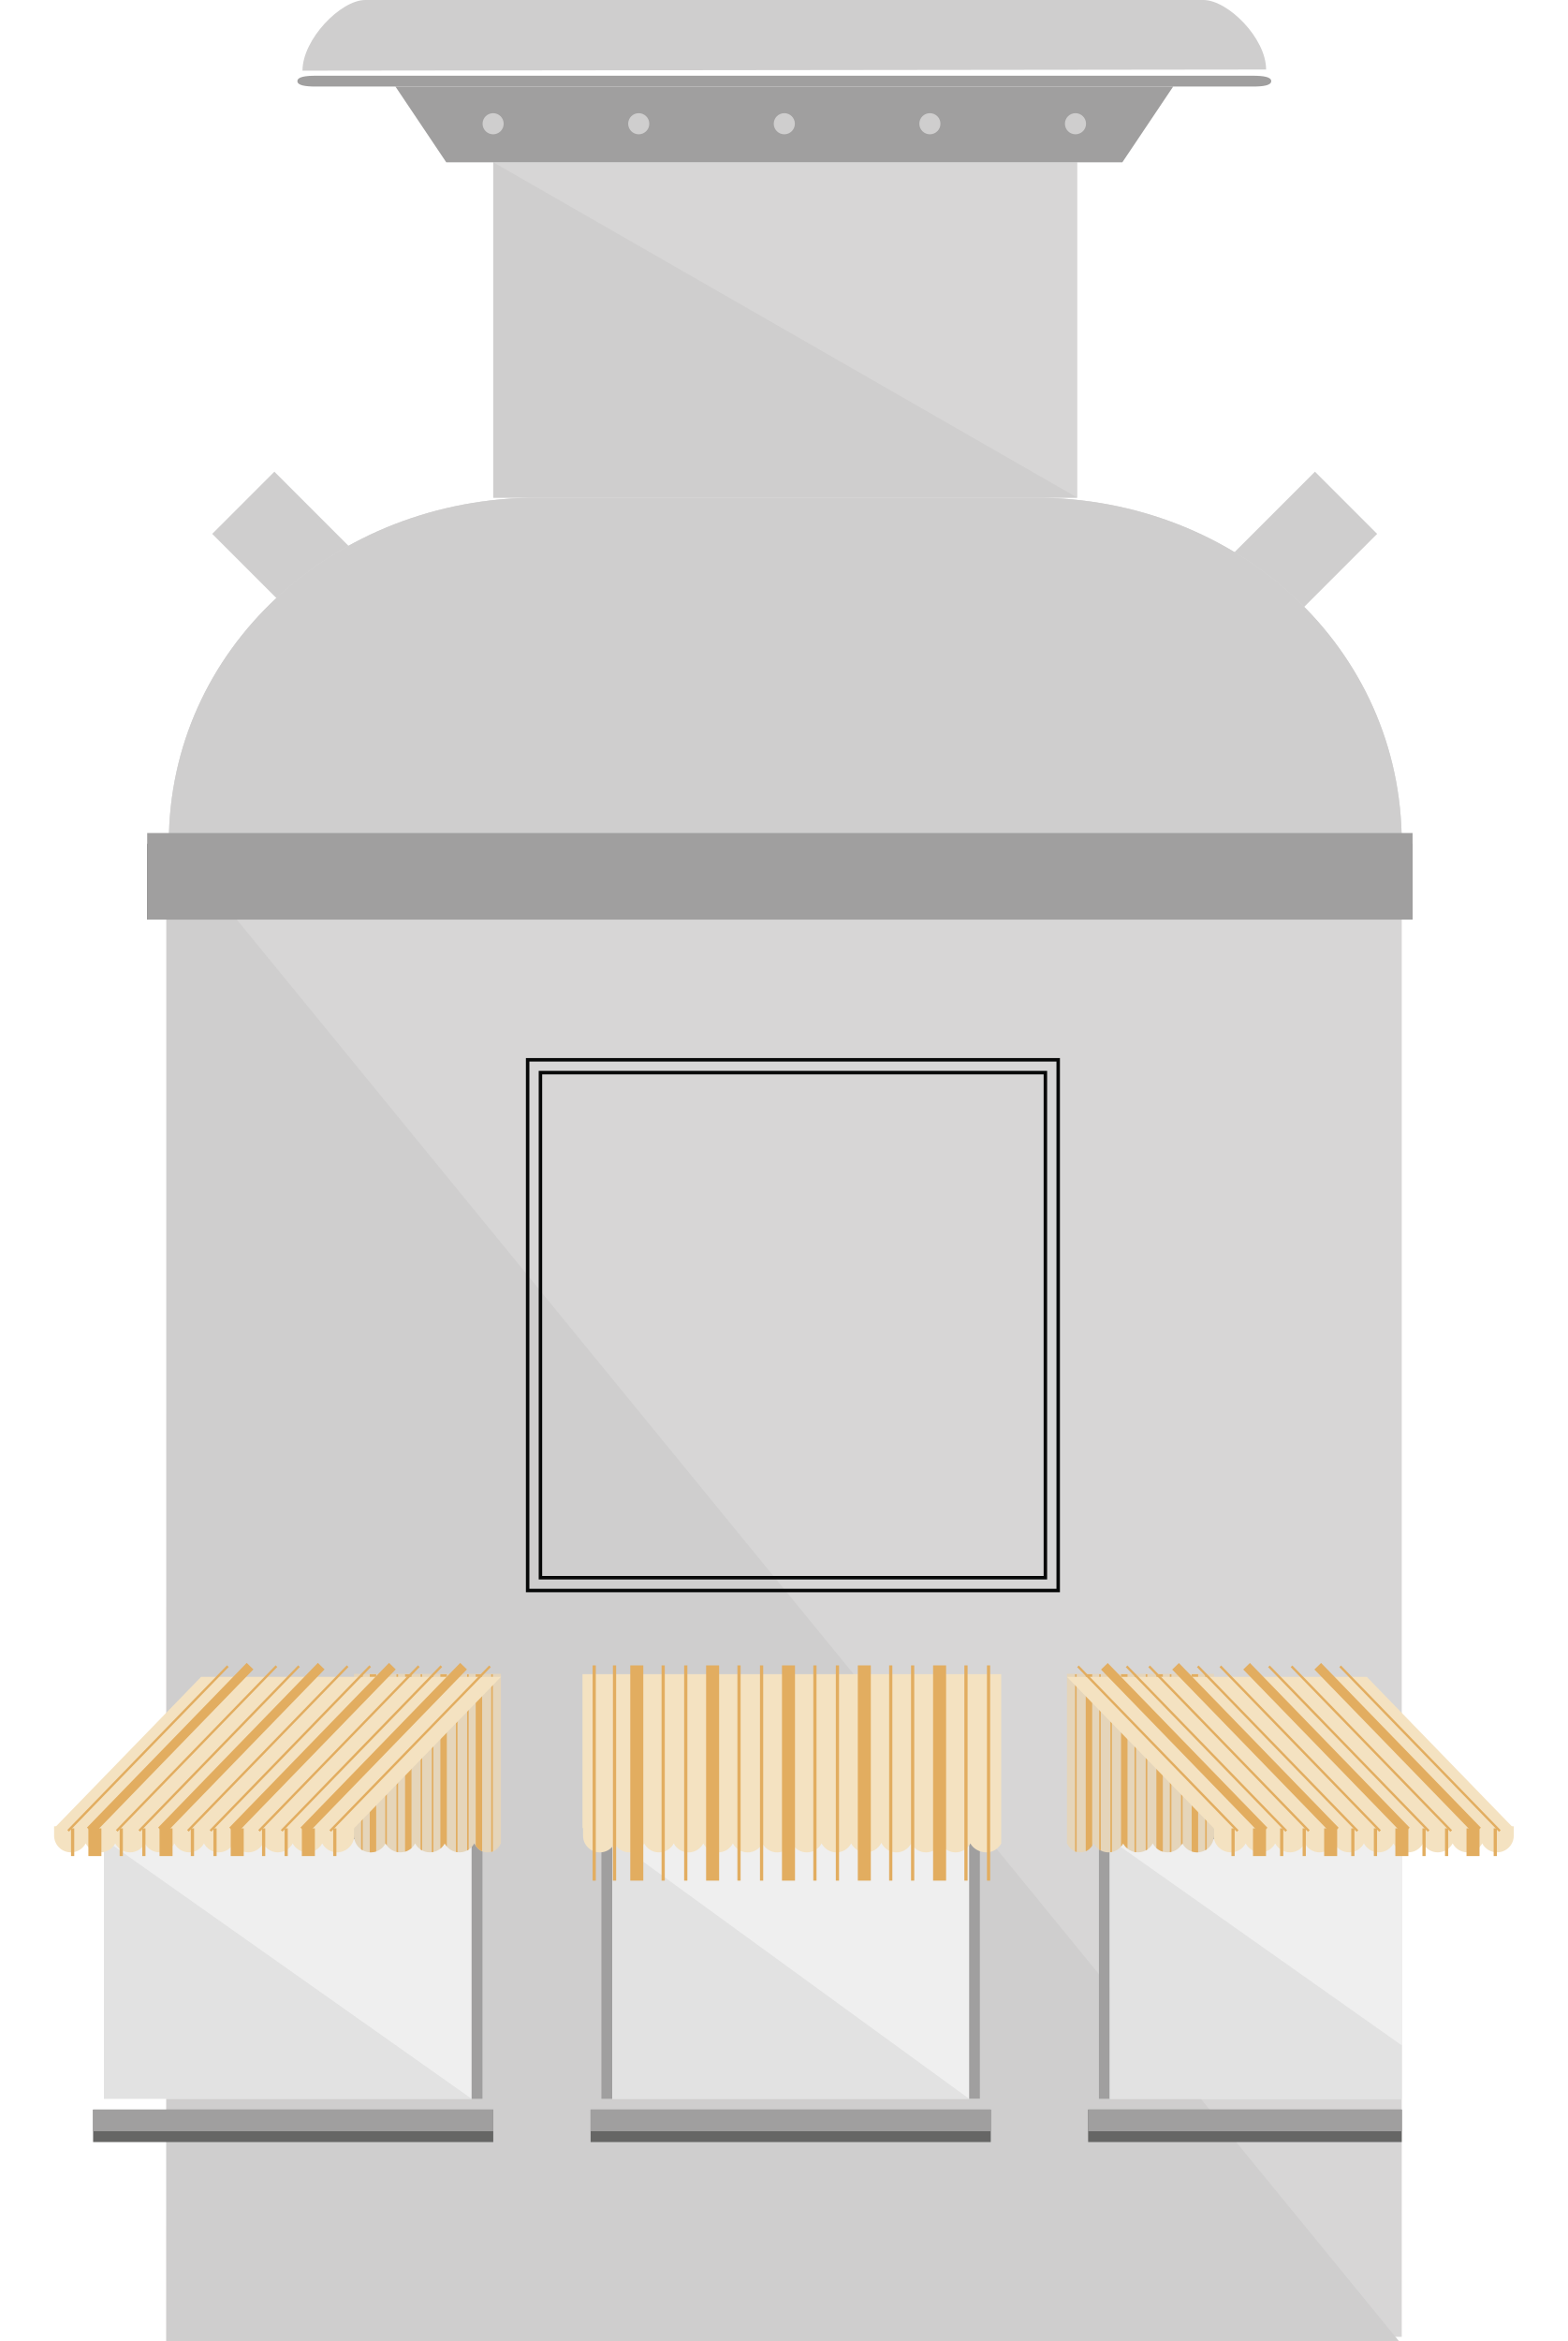
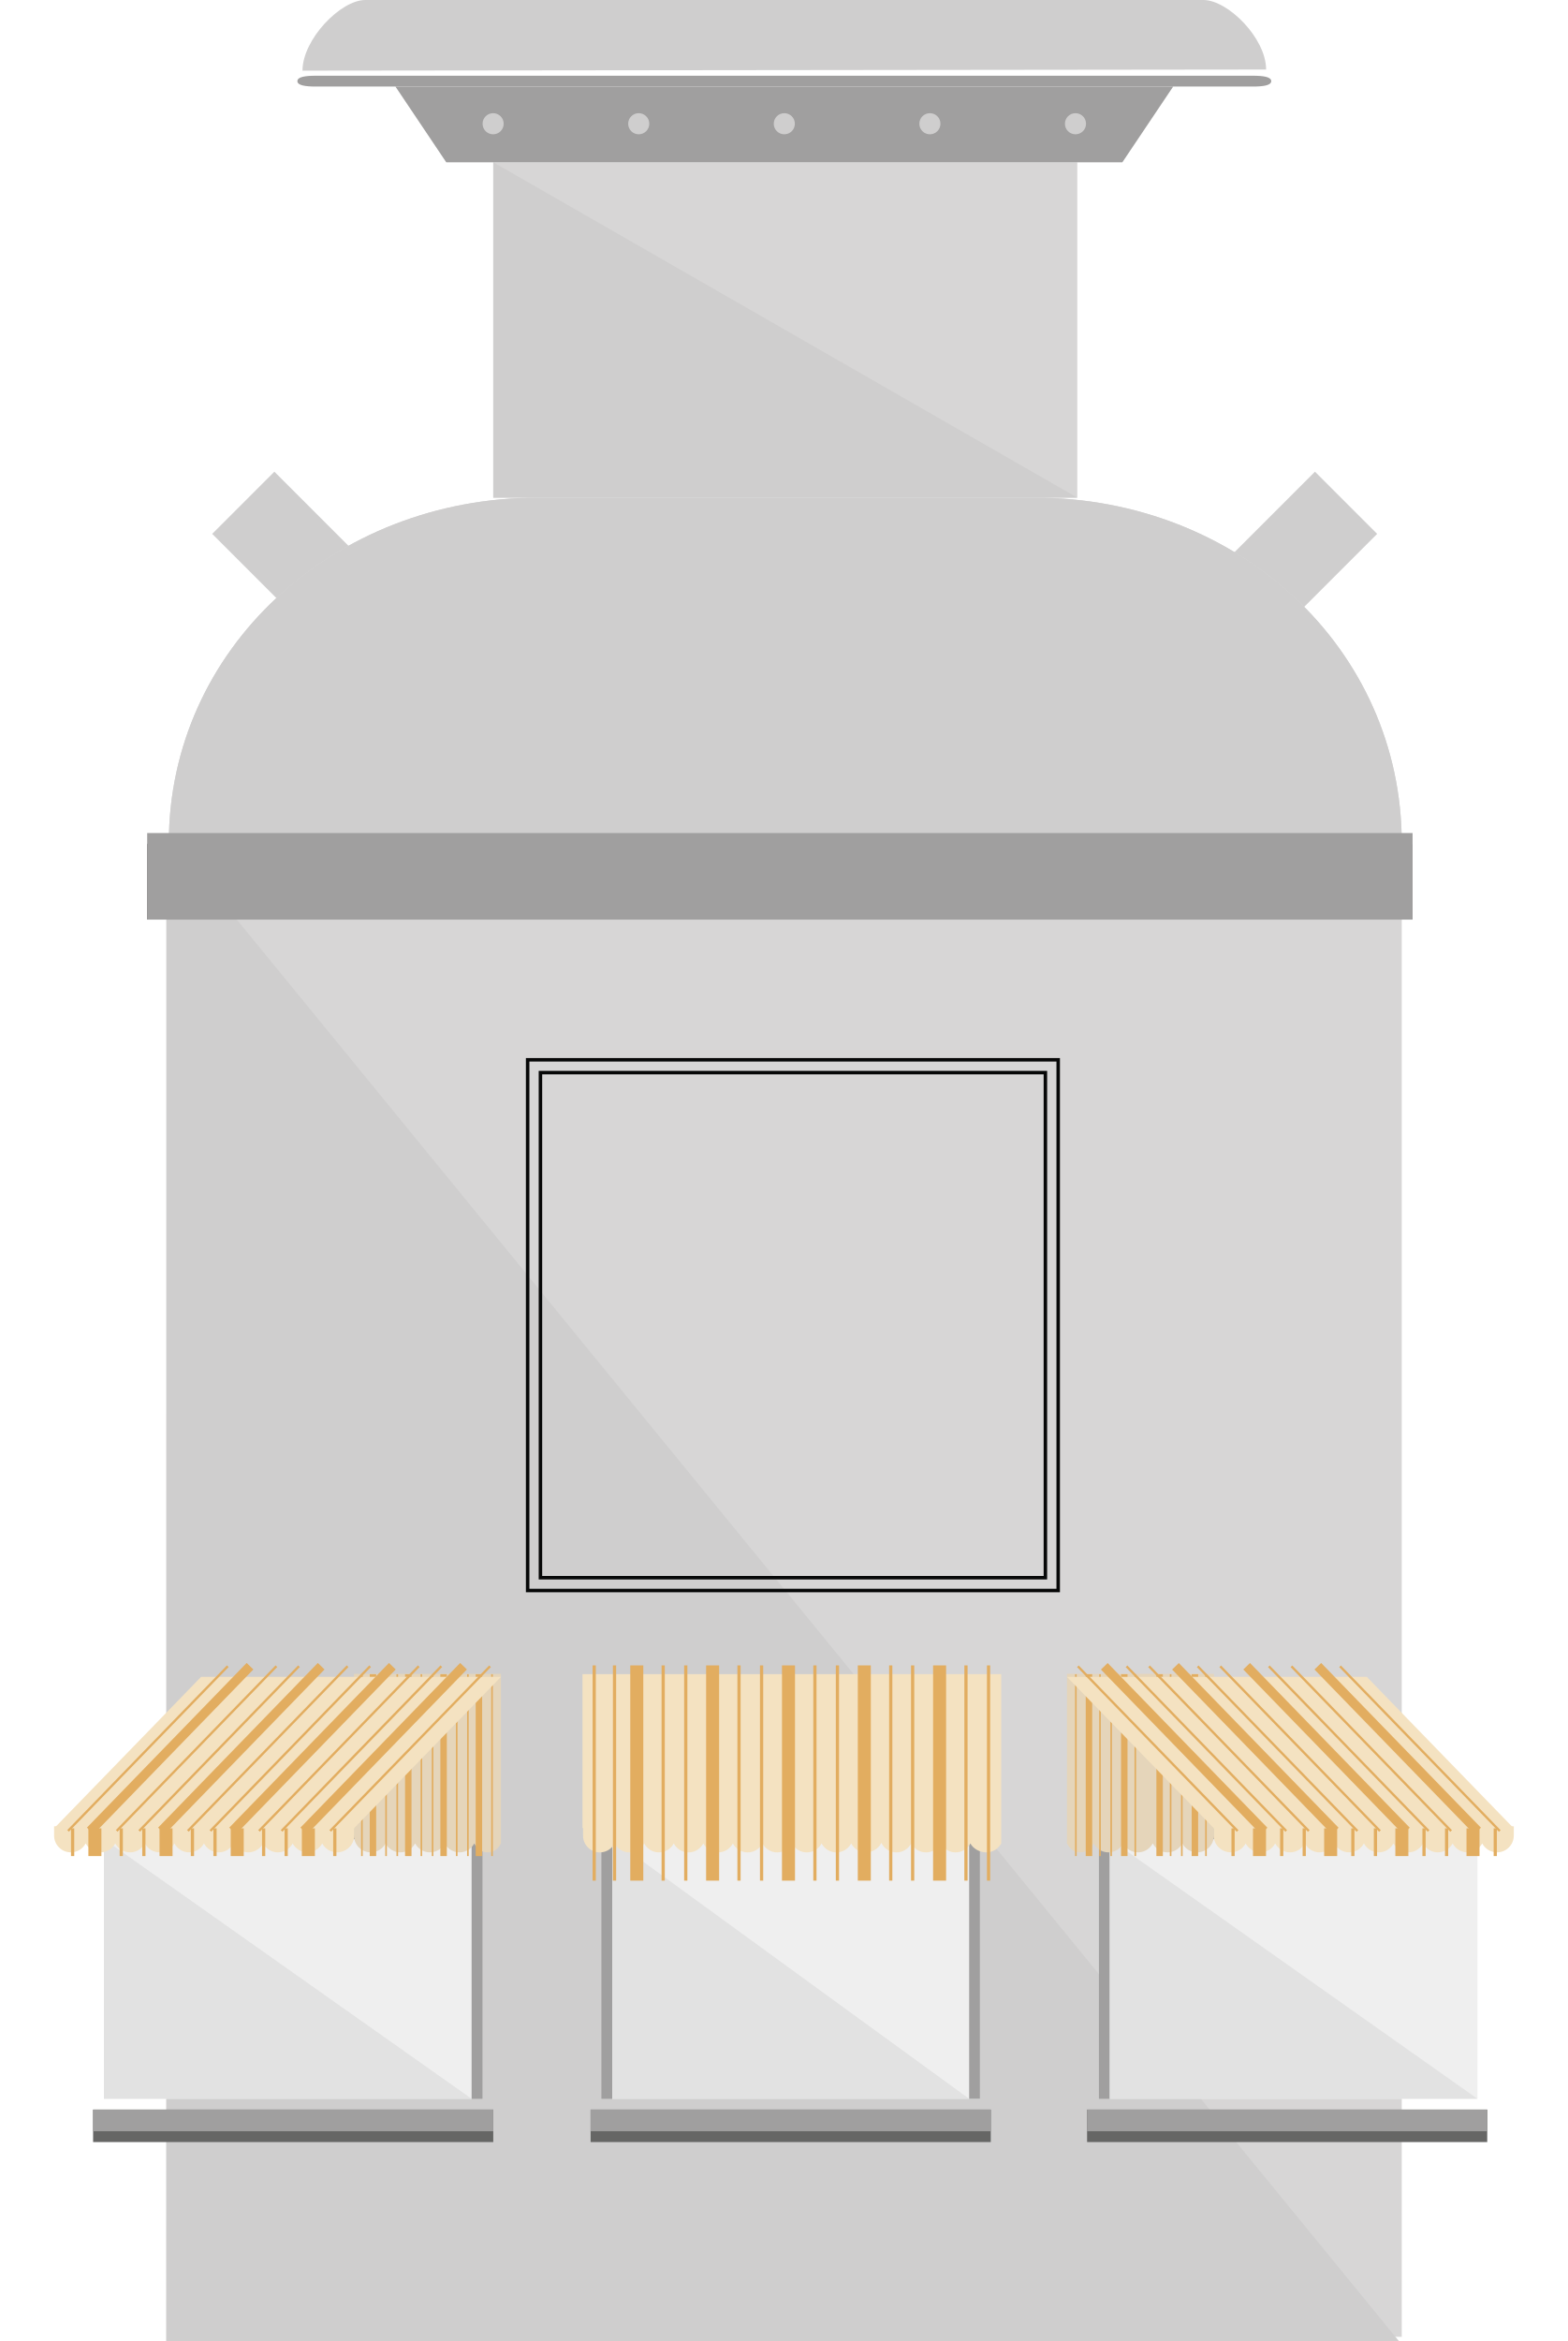
- <svg xmlns="http://www.w3.org/2000/svg" xmlns:xlink="http://www.w3.org/1999/xlink" version="1.1" id="Layer_1" x="0px" y="0px" width="144.97px" height="216.389px" viewBox="0 0 144.97 216.389" enable-background="new 0 0 144.97 216.389" xml:space="preserve">
-   <rect x="114.198" y="43.908" transform="matrix(0.7071 0.7071 -0.7071 0.7071 71.8827 -68.1979)" fill="#CFCECE" width="8.131" height="17.526" />
-   <rect x="24.627" y="43.908" transform="matrix(0.7071 -0.7071 0.7071 0.7071 -28.8403 35.7155)" fill="#CFCECE" width="8.131" height="17.527" />
+ <svg xmlns="http://www.w3.org/2000/svg" version="1.1" id="Layer_1" x="0px" y="0px" width="144.97px" height="216.389px" viewBox="0 0 144.97 216.389" enable-background="new 0 0 144.97 216.389" xml:space="preserve">
+   <rect x="114.198" y="43.907" transform="matrix(-0.7071 -0.7071 0.7071 -0.7071 164.6446 173.5378)" fill="#CFCECE" width="8.131" height="17.526" />
+   <rect x="24.627" y="43.908" transform="matrix(-0.7071 0.7071 -0.7071 -0.7071 86.2247 69.6267)" fill="#CFCECE" width="8.131" height="17.527" />
  <rect x="45.609" y="15" fill="#D7D6D6" width="54" height="31" />
  <polyline fill="#CFCECE" points="99.609,46 45.609,46 45.609,15 " />
  <path fill="#D7D6D6" d="M129.609,216V77.93c0-17.962-15.099-31.93-33.957-31.93H49.747C30.89,46,15.609,59.968,15.609,77.93V216  H129.609z" />
  <path fill="#CFCECE" d="M129.609,78v-0.07c0-17.962-15.099-31.93-33.957-31.93H49.747C30.89,46,15.609,59.968,15.609,77.93V78  H129.609z" />
  <polygon fill="#A09F9F" points="103.777,15 41.26,15 36.562,8 108.475,8 " />
  <path fill="#A09F9F" d="M117.541,7.5c0,0.399-0.757,0.5-1.691,0.5H29.188c-0.934,0-1.691-0.101-1.691-0.5S28.254,7,29.188,7h86.662  C116.784,7,117.541,7.101,117.541,7.5z" />
  <path fill="#CFCECE" d="M27.969,6.532L27.969,6.532C27.969,3.638,31.498,0,33.771,0h77.495c2.273,0,5.801,3.534,5.801,6.428" />
  <polygon fill="#CFCECE" points="15.376,77.027 129.341,216.389 15.363,216.389 " />
  <rect x="13.609" y="78" fill="#636464" width="117" height="7" />
  <rect x="13.609" y="77" fill="#A09F9F" width="117" height="8" />
  <rect x="54.609" y="195" fill="#666665" width="37" height="3" />
  <rect x="54.609" y="195" fill="#A09F9F" width="37" height="2" />
  <rect x="56.609" y="170" fill="#EFEFEF" width="34" height="24" />
  <path fill="#A09F9F" d="M90.609,194h-35v-25h35V194z M56.609,194h33v-24h-33V194z" />
  <polyline fill="#E2E2E2" points="56.609,170 56.609,194 89.609,194 " />
  <rect x="8.609" y="195" fill="#666665" width="37" height="3" />
  <rect x="8.609" y="195" fill="#A09F9F" width="37" height="2" />
+   <rect x="100.513" y="195" fill="#666665" width="37" height="3" />
+   <rect x="100.513" y="195" fill="#A09F9F" width="37" height="2" />
  <rect x="9.609" y="170" fill="#EFEFEF" width="34" height="24" />
-   <path fill="#A09F9F" d="M44.609,194h-35v-25h35V194z M9.609,194h34v-24h-34V194z" />
+   <path fill="#A09F9F" d="M44.609,194h-35v-25h35V194z M9.609,194h34v-24h-34C9.609,170,9.609,194,9.609,194z" />
  <polyline fill="#E2E2E2" points="9.609,170 9.609,194 43.609,194 " />
-   <g>
-     <defs>
-       <path id="SVGID_1_" d="M129.609,216V77.93c0-17.962-15.099-31.93-33.957-31.93H49.747C30.89,46,15.609,59.968,15.609,77.93V216    H129.609z" />
-     </defs>
-     <clipPath id="SVGID_2_">
-       <use xlink:href="#SVGID_1_" overflow="visible" />
-     </clipPath>
-     <rect x="100.609" y="195" clip-path="url(#SVGID_2_)" fill="#666665" width="38" height="3" />
-     <rect x="100.609" y="195" clip-path="url(#SVGID_2_)" fill="#A09F9F" width="38" height="2" />
-     <rect x="102.609" y="170" clip-path="url(#SVGID_2_)" fill="#EFEFEF" width="34" height="24" />
-     <path clip-path="url(#SVGID_2_)" fill="#A09F9F" d="M136.609,194h-35v-25h35V194z M102.609,194h34v-24h-34V194z" />
-     <polyline clip-path="url(#SVGID_2_)" fill="#E2E2E2" points="102.609,170 102.609,194 136.609,194  " />
-   </g>
-   <path fill="#F4E2C1" d="M92.574,168.815v-14.066H53.86v14.231h0.048v0.692c0,0.858,0.696,1.554,1.554,1.554  c0.595,0,1.106-0.338,1.367-0.829c0.261,0.491,0.772,0.829,1.367,0.829c0.595,0,1.106-0.338,1.367-0.829  c0.261,0.491,0.772,0.829,1.367,0.829c0.595,0,1.106-0.338,1.367-0.829c0.261,0.491,0.772,0.829,1.367,0.829  c0.595,0,1.106-0.338,1.367-0.829c0.261,0.491,0.772,0.829,1.367,0.829c0.595,0,1.106-0.338,1.367-0.829  c0.261,0.491,0.772,0.829,1.367,0.829s1.106-0.338,1.367-0.829c0.261,0.491,0.772,0.829,1.367,0.829s1.106-0.338,1.367-0.829  c0.261,0.491,0.772,0.829,1.367,0.829s1.106-0.338,1.367-0.829c0.261,0.491,0.772,0.829,1.367,0.829s1.106-0.338,1.367-0.829  c0.261,0.491,0.772,0.829,1.367,0.829c0.616,0,1.162-0.361,1.424-0.881c0.251,0.52,0.779,0.881,1.395,0.881  c0.595,0,1.106-0.338,1.367-0.829c0.261,0.491,0.772,0.829,1.367,0.829s1.106-0.338,1.367-0.829  c0.261,0.491,0.772,0.829,1.367,0.829s1.106-0.338,1.367-0.829c0.261,0.491,0.88,0.829,1.475,0.829c0.595,0,1.115-0.338,1.377-0.829  L92.574,168.815L92.574,168.815z" />
+   <path fill="none" d="M129.609,216V77.93c0-17.962-15.099-31.93-33.957-31.93H49.747C30.89,46,15.609,59.968,15.609,77.93V216  H129.609z" />
+   <path fill="none" d="M130.609,217V78.93c0-17.962-15.099-31.93-33.957-31.93H50.747C31.89,47,16.609,60.968,16.609,78.93V217  H130.609z" />
+   <path fill="none" d="M129.609,216V77.93c0-17.962-15.099-31.93-33.957-31.93H49.747C30.89,46,15.609,59.968,15.609,77.93V216  H129.609z" />
+   <rect x="102.609" y="170" fill="#EFEFEF" width="34" height="24" />
+   <path fill="none" d="M129.609,216V77.93c0-17.962-15.099-31.93-33.957-31.93H49.747C30.89,46,15.609,59.968,15.609,77.93V216  H129.609z" />
+   <path fill="#A09F9F" d="M136.609,194h-35v-25h35V194z M102.609,194h34v-24h-34C102.609,170,102.609,194,102.609,194z" />
+   <path fill="none" d="M129.609,216V77.93c0-17.962-15.099-31.93-33.957-31.93H49.747C30.89,46,15.609,59.968,15.609,77.93V216  H129.609z" />
+   <polyline fill="#E2E2E2" points="102.609,170 102.609,194 136.609,194 " />
+   <path fill="#F4E2C1" d="M92.574,168.815v-14.066H53.86v14.231h0.048v0.692c0,0.858,0.696,1.554,1.554,1.554  c0.595,0,1.106-0.338,1.367-0.829c0.261,0.491,0.772,0.829,1.367,0.829s1.106-0.338,1.367-0.829  c0.261,0.491,0.772,0.829,1.367,0.829s1.106-0.338,1.367-0.829c0.261,0.491,0.772,0.829,1.367,0.829  c0.595,0,1.106-0.338,1.367-0.829c0.261,0.491,0.772,0.829,1.367,0.829c0.595,0,1.106-0.338,1.367-0.829  c0.261,0.491,0.772,0.829,1.367,0.829s1.106-0.338,1.367-0.829c0.261,0.491,0.772,0.829,1.367,0.829s1.106-0.338,1.367-0.829  c0.261,0.491,0.772,0.829,1.367,0.829s1.106-0.338,1.367-0.829c0.261,0.491,0.772,0.829,1.367,0.829s1.106-0.338,1.367-0.829  c0.261,0.491,0.772,0.829,1.367,0.829c0.616,0,1.162-0.361,1.424-0.881c0.251,0.52,0.779,0.881,1.395,0.881  c0.595,0,1.106-0.338,1.367-0.829c0.261,0.491,0.772,0.829,1.367,0.829s1.106-0.338,1.367-0.829  c0.261,0.491,0.772,0.829,1.367,0.829s1.106-0.338,1.367-0.829c0.261,0.491,0.88,0.829,1.475,0.829s1.115-0.338,1.377-0.829  L92.574,168.815L92.574,168.815z" />
  <rect x="65.289" y="153.941" fill="#E2AD60" width="1.203" height="19.895" />
  <rect x="72.304" y="153.941" fill="#E2AD60" width="1.203" height="19.895" />
  <rect x="79.315" y="153.941" fill="#E2AD60" width="1.203" height="19.895" />
  <rect x="58.277" y="153.941" fill="#E2AD60" width="1.203" height="19.895" />
  <rect x="56.672" y="153.941" fill="#E2AD60" width="0.297" height="19.895" />
  <rect x="54.793" y="153.941" fill="#E2AD60" width="0.297" height="19.895" />
  <rect x="61.17" y="153.941" fill="#E2AD60" width="0.297" height="19.895" />
  <rect x="63.258" y="153.941" fill="#E2AD60" width="0.297" height="19.895" />
  <rect x="68.182" y="153.941" fill="#E2AD60" width="0.297" height="19.895" />
  <rect x="70.27" y="153.941" fill="#E2AD60" width="0.297" height="19.895" />
  <rect x="75.2" y="153.941" fill="#E2AD60" width="0.297" height="19.895" />
  <rect x="77.282" y="153.941" fill="#E2AD60" width="0.297" height="19.895" />
  <rect x="82.211" y="153.941" fill="#E2AD60" width="0.297" height="19.895" />
  <rect x="86.275" y="153.941" fill="#E2AD60" width="1.203" height="19.895" />
  <rect x="84.237" y="153.941" fill="#E2AD60" width="0.297" height="19.895" />
  <rect x="89.167" y="153.941" fill="#E2AD60" width="0.297" height="19.895" />
  <rect x="91.256" y="153.941" fill="#E2AD60" width="0.297" height="19.895" />
  <path fill="#070808" d="M98.003,147.179H48.626V97.801h49.377V147.179z M48.948,146.857h48.734V98.123H48.948V146.857z" />
-   <path fill="#070808" d="M96.82,145.995h-47.01v-47.01h47.01V145.995z M50.131,145.673h46.366V99.307H50.131V145.673z" />
+   <path fill="#070808" d="M96.82,145.995H49.81v-47.01h47.01V145.995z M50.131,145.673h46.366V99.307H50.131V145.673z" />
  <circle fill="#CFCECE" cx="45.596" cy="11.438" r="0.976" />
  <circle fill="#CFCECE" cx="59.058" cy="11.438" r="0.976" />
  <circle fill="#CFCECE" cx="72.519" cy="11.438" r="0.976" />
  <circle fill="#CFCECE" cx="85.98" cy="11.438" r="0.976" />
  <circle fill="#CFCECE" cx="99.441" cy="11.438" r="0.976" />
-   <path fill="#E5D5BA" d="M32.728,154.722v14.094v0.853c0,0.858,0.696,1.554,1.554,1.554c0.595,0,1.106-0.338,1.367-0.829  c0.261,0.491,0.772,0.829,1.367,0.829s1.106-0.338,1.367-0.829c0.261,0.491,0.772,0.829,1.367,0.829  c0.595,0,1.106-0.338,1.367-0.829c0.261,0.491,0.772,0.829,1.367,0.829c0.595,0,1.106-0.338,1.367-0.829  c0.261,0.491,0.647,0.829,1.243,0.829c0.595,0,0.964-0.338,1.225-0.829v-1.577v-0.005v-14.089H32.728z" />
+   <path fill="#E5D5BA" d="M32.728,154.722v14.094v0.853c0,0.858,0.696,1.554,1.554,1.554c0.595,0,1.106-0.338,1.367-0.829  c0.261,0.491,0.772,0.829,1.367,0.829s1.106-0.338,1.367-0.829c0.261,0.491,0.772,0.829,1.367,0.829s1.106-0.338,1.367-0.829  c0.261,0.491,0.772,0.829,1.367,0.829s1.106-0.338,1.367-0.829c0.261,0.491,0.647,0.829,1.243,0.829  c0.595,0,0.964-0.338,1.225-0.829v-1.577v-0.005v-14.089L32.728,154.722L32.728,154.722z" />
  <path fill="#F4E2C1" d="M5.002,169.668c0,0.858,0.696,1.554,1.554,1.554c0.595,0,1.106-0.338,1.367-0.829  c0.261,0.491,0.772,0.829,1.367,0.829s1.106-0.338,1.367-0.829c0.261,0.491,0.772,0.829,1.367,0.829s1.106-0.338,1.367-0.829  c0.261,0.491,0.772,0.829,1.367,0.829s1.106-0.338,1.367-0.829c0.261,0.491,0.772,0.829,1.367,0.829s1.106-0.338,1.367-0.829  c0.261,0.491,0.772,0.829,1.367,0.829s1.106-0.338,1.367-0.829c0.261,0.491,0.772,0.829,1.367,0.829s1.106-0.338,1.367-0.829  c0.261,0.491,0.772,0.829,1.367,0.829s1.106-0.338,1.367-0.829c0.261,0.491,0.772,0.829,1.367,0.829  c0.595,0,1.106-0.338,1.367-0.829c0.261,0.491,0.772,0.829,1.367,0.829c0.858,0,1.59-0.696,1.59-1.554v-0.857H5.002V169.668z" />
  <rect x="14.751" y="168.815" fill="#E2AD60" width="1.203" height="2.75" />
  <rect x="21.334" y="168.815" fill="#E2AD60" width="1.203" height="2.75" />
  <rect x="27.912" y="168.815" fill="#E2AD60" width="1.203" height="2.75" />
  <rect x="8.172" y="168.815" fill="#E2AD60" width="1.203" height="2.75" />
  <rect x="6.567" y="168.815" fill="#E2AD60" width="0.297" height="2.75" />
  <rect x="11.064" y="168.815" fill="#E2AD60" width="0.297" height="2.75" />
  <rect x="13.153" y="168.815" fill="#E2AD60" width="0.297" height="2.75" />
  <rect x="17.644" y="168.815" fill="#E2AD60" width="0.297" height="2.75" />
  <rect x="19.732" y="168.815" fill="#E2AD60" width="0.297" height="2.75" />
  <rect x="24.229" y="168.815" fill="#E2AD60" width="0.297" height="2.75" />
  <rect x="26.311" y="168.815" fill="#E2AD60" width="0.297" height="2.75" />
  <rect x="30.808" y="168.815" fill="#E2AD60" width="0.297" height="2.75" />
-   <g>
-     <defs>
-       <path id="SVGID_3_" d="M32.728,154.722v14.094v0.853c0,0.858,0.696,1.554,1.554,1.554c0.595,0,1.106-0.338,1.367-0.829    c0.261,0.491,0.772,0.829,1.367,0.829s1.106-0.338,1.367-0.829c0.261,0.491,0.772,0.829,1.367,0.829    c0.595,0,1.106-0.338,1.367-0.829c0.261,0.491,0.772,0.829,1.367,0.829c0.595,0,1.106-0.338,1.367-0.829    c0.261,0.491,0.647,0.829,1.243,0.829c0.595,0,0.964-0.338,1.225-0.829v-1.577v-0.005v-14.089H32.728z" />
-     </defs>
-     <clipPath id="SVGID_4_">
-       <use xlink:href="#SVGID_3_" overflow="visible" />
-     </clipPath>
-     <rect x="37.452" y="154.754" clip-path="url(#SVGID_4_)" fill="#E2AD60" width="0.597" height="16.811" />
-     <rect x="40.718" y="154.754" clip-path="url(#SVGID_4_)" fill="#E2AD60" width="0.597" height="16.811" />
-     <rect x="43.983" y="154.754" clip-path="url(#SVGID_4_)" fill="#E2AD60" width="0.597" height="16.811" />
-     <rect x="34.187" y="154.754" clip-path="url(#SVGID_4_)" fill="#E2AD60" width="0.597" height="16.811" />
-     <rect x="33.39" y="154.754" clip-path="url(#SVGID_4_)" fill="#E2AD60" width="0.148" height="16.811" />
-     <rect x="35.622" y="154.754" clip-path="url(#SVGID_4_)" fill="#E2AD60" width="0.148" height="16.811" />
-     <rect x="36.659" y="154.754" clip-path="url(#SVGID_4_)" fill="#E2AD60" width="0.148" height="16.811" />
-     <rect x="38.887" y="154.754" clip-path="url(#SVGID_4_)" fill="#E2AD60" width="0.147" height="16.811" />
-     <rect x="39.924" y="154.754" clip-path="url(#SVGID_4_)" fill="#E2AD60" width="0.148" height="16.811" />
-     <rect x="42.155" y="154.754" clip-path="url(#SVGID_4_)" fill="#E2AD60" width="0.148" height="16.811" />
-     <rect x="43.189" y="154.754" clip-path="url(#SVGID_4_)" fill="#E2AD60" width="0.148" height="16.811" />
-     <rect x="45.42" y="154.754" clip-path="url(#SVGID_4_)" fill="#E2AD60" width="0.148" height="16.811" />
-   </g>
+   <path fill="none" d="M32.728,154.722v14.094v0.853c0,0.858,0.696,1.554,1.554,1.554c0.595,0,1.106-0.338,1.367-0.829  c0.261,0.491,0.772,0.829,1.367,0.829s1.106-0.338,1.367-0.829c0.261,0.491,0.772,0.829,1.367,0.829s1.106-0.338,1.367-0.829  c0.261,0.491,0.772,0.829,1.367,0.829s1.106-0.338,1.367-0.829c0.261,0.491,0.647,0.829,1.243,0.829  c0.595,0,0.964-0.338,1.225-0.829v-1.577v-0.005v-14.089L32.728,154.722L32.728,154.722z" />
+   <rect x="37.452" y="154.754" fill="#E2AD60" width="0.597" height="16.811" />
+   <path fill="none" d="M32.728,154.722v14.094v0.853c0,0.858,0.696,1.554,1.554,1.554c0.595,0,1.106-0.338,1.367-0.829  c0.261,0.491,0.772,0.829,1.367,0.829s1.106-0.338,1.367-0.829c0.261,0.491,0.772,0.829,1.367,0.829s1.106-0.338,1.367-0.829  c0.261,0.491,0.772,0.829,1.367,0.829s1.106-0.338,1.367-0.829c0.261,0.491,0.647,0.829,1.243,0.829  c0.595,0,0.964-0.338,1.225-0.829v-1.577v-0.005v-14.089L32.728,154.722L32.728,154.722z" />
+   <rect x="40.718" y="154.754" fill="#E2AD60" width="0.597" height="16.811" />
+   <path fill="none" d="M32.728,154.722v14.094v0.853c0,0.858,0.696,1.554,1.554,1.554c0.595,0,1.106-0.338,1.367-0.829  c0.261,0.491,0.772,0.829,1.367,0.829s1.106-0.338,1.367-0.829c0.261,0.491,0.772,0.829,1.367,0.829s1.106-0.338,1.367-0.829  c0.261,0.491,0.772,0.829,1.367,0.829s1.106-0.338,1.367-0.829c0.261,0.491,0.647,0.829,1.243,0.829  c0.595,0,0.964-0.338,1.225-0.829v-1.577v-0.005v-14.089L32.728,154.722L32.728,154.722z" />
+   <rect x="43.983" y="154.754" fill="#E2AD60" width="0.597" height="16.811" />
+   <path fill="none" d="M32.728,154.722v14.094v0.853c0,0.858,0.696,1.554,1.554,1.554c0.595,0,1.106-0.338,1.367-0.829  c0.261,0.491,0.772,0.829,1.367,0.829s1.106-0.338,1.367-0.829c0.261,0.491,0.772,0.829,1.367,0.829s1.106-0.338,1.367-0.829  c0.261,0.491,0.772,0.829,1.367,0.829s1.106-0.338,1.367-0.829c0.261,0.491,0.647,0.829,1.243,0.829  c0.595,0,0.964-0.338,1.225-0.829v-1.577v-0.005v-14.089L32.728,154.722L32.728,154.722z" />
+   <rect x="34.187" y="154.754" fill="#E2AD60" width="0.597" height="16.811" />
+   <path fill="none" d="M32.728,154.722v14.094v0.853c0,0.858,0.696,1.554,1.554,1.554c0.595,0,1.106-0.338,1.367-0.829  c0.261,0.491,0.772,0.829,1.367,0.829s1.106-0.338,1.367-0.829c0.261,0.491,0.772,0.829,1.367,0.829s1.106-0.338,1.367-0.829  c0.261,0.491,0.772,0.829,1.367,0.829s1.106-0.338,1.367-0.829c0.261,0.491,0.647,0.829,1.243,0.829  c0.595,0,0.964-0.338,1.225-0.829v-1.577v-0.005v-14.089L32.728,154.722L32.728,154.722z" />
+   <rect x="33.39" y="154.754" fill="#E2AD60" width="0.148" height="16.811" />
+   <path fill="none" d="M32.728,154.722v14.094v0.853c0,0.858,0.696,1.554,1.554,1.554c0.595,0,1.106-0.338,1.367-0.829  c0.261,0.491,0.772,0.829,1.367,0.829s1.106-0.338,1.367-0.829c0.261,0.491,0.772,0.829,1.367,0.829s1.106-0.338,1.367-0.829  c0.261,0.491,0.772,0.829,1.367,0.829s1.106-0.338,1.367-0.829c0.261,0.491,0.647,0.829,1.243,0.829  c0.595,0,0.964-0.338,1.225-0.829v-1.577v-0.005v-14.089L32.728,154.722L32.728,154.722z" />
+   <rect x="35.622" y="154.754" fill="#E2AD60" width="0.148" height="16.811" />
+   <path fill="none" d="M32.728,154.722v14.094v0.853c0,0.858,0.696,1.554,1.554,1.554c0.595,0,1.106-0.338,1.367-0.829  c0.261,0.491,0.772,0.829,1.367,0.829s1.106-0.338,1.367-0.829c0.261,0.491,0.772,0.829,1.367,0.829s1.106-0.338,1.367-0.829  c0.261,0.491,0.772,0.829,1.367,0.829s1.106-0.338,1.367-0.829c0.261,0.491,0.647,0.829,1.243,0.829  c0.595,0,0.964-0.338,1.225-0.829v-1.577v-0.005v-14.089L32.728,154.722L32.728,154.722z" />
+   <rect x="36.659" y="154.754" fill="#E2AD60" width="0.148" height="16.811" />
+   <path fill="none" d="M32.728,154.722v14.094v0.853c0,0.858,0.696,1.554,1.554,1.554c0.595,0,1.106-0.338,1.367-0.829  c0.261,0.491,0.772,0.829,1.367,0.829s1.106-0.338,1.367-0.829c0.261,0.491,0.772,0.829,1.367,0.829s1.106-0.338,1.367-0.829  c0.261,0.491,0.772,0.829,1.367,0.829s1.106-0.338,1.367-0.829c0.261,0.491,0.647,0.829,1.243,0.829  c0.595,0,0.964-0.338,1.225-0.829v-1.577v-0.005v-14.089L32.728,154.722L32.728,154.722z" />
+   <rect x="38.887" y="154.754" fill="#E2AD60" width="0.147" height="16.811" />
+   <path fill="none" d="M32.728,154.722v14.094v0.853c0,0.858,0.696,1.554,1.554,1.554c0.595,0,1.106-0.338,1.367-0.829  c0.261,0.491,0.772,0.829,1.367,0.829s1.106-0.338,1.367-0.829c0.261,0.491,0.772,0.829,1.367,0.829s1.106-0.338,1.367-0.829  c0.261,0.491,0.772,0.829,1.367,0.829s1.106-0.338,1.367-0.829c0.261,0.491,0.647,0.829,1.243,0.829  c0.595,0,0.964-0.338,1.225-0.829v-1.577v-0.005v-14.089L32.728,154.722L32.728,154.722z" />
+   <rect x="39.924" y="154.754" fill="#E2AD60" width="0.148" height="16.811" />
+   <path fill="none" d="M32.728,154.722v14.094v0.853c0,0.858,0.696,1.554,1.554,1.554c0.595,0,1.106-0.338,1.367-0.829  c0.261,0.491,0.772,0.829,1.367,0.829s1.106-0.338,1.367-0.829c0.261,0.491,0.772,0.829,1.367,0.829s1.106-0.338,1.367-0.829  c0.261,0.491,0.772,0.829,1.367,0.829s1.106-0.338,1.367-0.829c0.261,0.491,0.647,0.829,1.243,0.829  c0.595,0,0.964-0.338,1.225-0.829v-1.577v-0.005v-14.089L32.728,154.722L32.728,154.722z" />
+   <rect x="42.155" y="154.754" fill="#E2AD60" width="0.148" height="16.811" />
+   <path fill="none" d="M32.728,154.722v14.094v0.853c0,0.858,0.696,1.554,1.554,1.554c0.595,0,1.106-0.338,1.367-0.829  c0.261,0.491,0.772,0.829,1.367,0.829s1.106-0.338,1.367-0.829c0.261,0.491,0.772,0.829,1.367,0.829s1.106-0.338,1.367-0.829  c0.261,0.491,0.772,0.829,1.367,0.829s1.106-0.338,1.367-0.829c0.261,0.491,0.647,0.829,1.243,0.829  c0.595,0,0.964-0.338,1.225-0.829v-1.577v-0.005v-14.089L32.728,154.722L32.728,154.722z" />
+   <rect x="43.189" y="154.754" fill="#E2AD60" width="0.148" height="16.811" />
+   <path fill="none" d="M32.728,154.722v14.094v0.853c0,0.858,0.696,1.554,1.554,1.554c0.595,0,1.106-0.338,1.367-0.829  c0.261,0.491,0.772,0.829,1.367,0.829s1.106-0.338,1.367-0.829c0.261,0.491,0.772,0.829,1.367,0.829s1.106-0.338,1.367-0.829  c0.261,0.491,0.772,0.829,1.367,0.829s1.106-0.338,1.367-0.829c0.261,0.491,0.647,0.829,1.243,0.829  c0.595,0,0.964-0.338,1.225-0.829v-1.577v-0.005v-14.089L32.728,154.722L32.728,154.722z" />
+   <rect x="45.42" y="154.754" fill="#E2AD60" width="0.148" height="16.811" />
  <polygon fill="#F4E2C1" points="5.002,169 32.728,169 46.319,155 18.594,155 " />
-   <rect x="35.046" y="151.023" transform="matrix(0.7177 0.6963 -0.6963 0.7177 122.5559 20.9162)" fill="#E2AD60" width="0.865" height="21.21" />
-   <rect x="28.465" y="151.023" transform="matrix(0.7177 0.6963 -0.6963 0.7177 120.6984 25.4985)" fill="#E2AD60" width="0.865" height="21.21" />
-   <rect x="21.884" y="151.023" transform="matrix(0.7177 0.6963 -0.6963 0.7177 118.8409 30.0808)" fill="#E2AD60" width="0.865" height="21.21" />
-   <rect x="15.303" y="151.023" transform="matrix(0.7177 0.6963 -0.6963 0.7177 116.9834 34.6632)" fill="#E2AD60" width="0.865" height="21.21" />
-   <rect x="33.317" y="151.023" transform="matrix(0.7177 0.6963 -0.6963 0.7177 121.9768 22.3461)" fill="#E2AD60" width="0.216" height="21.21" />
-   <rect x="26.736" y="151.023" transform="matrix(0.7177 0.6963 -0.6963 0.7177 120.1193 26.9285)" fill="#E2AD60" width="0.216" height="21.21" />
-   <rect x="20.155" y="151.023" transform="matrix(0.7177 0.6963 -0.6963 0.7177 118.2618 31.511)" fill="#E2AD60" width="0.216" height="21.21" />
-   <rect x="13.574" y="151.023" transform="matrix(0.7177 0.6963 -0.6963 0.7177 116.4043 36.0934)" fill="#E2AD60" width="0.216" height="21.21" />
-   <rect x="37.813" y="151.023" transform="matrix(0.7175 0.6966 -0.6966 0.7175 123.3018 19.2491)" fill="#E2AD60" width="0.216" height="21.21" />
-   <rect x="31.232" y="151.023" transform="matrix(0.7177 0.6963 -0.6963 0.7177 121.3884 23.7979)" fill="#E2AD60" width="0.216" height="21.21" />
-   <rect x="24.651" y="151.023" transform="matrix(0.7177 0.6963 -0.6963 0.7177 119.5308 28.3803)" fill="#E2AD60" width="0.216" height="21.21" />
-   <rect x="18.07" y="151.023" transform="matrix(0.7177 0.6963 -0.6963 0.7177 117.6733 32.9627)" fill="#E2AD60" width="0.216" height="21.21" />
-   <path fill="#E5D5BA" d="M112.242,154.722v14.094v0.853c0,0.858-0.696,1.554-1.554,1.554c-0.595,0-1.106-0.338-1.367-0.829  c-0.261,0.491-0.772,0.829-1.367,0.829s-1.106-0.338-1.367-0.829c-0.261,0.491-0.772,0.829-1.367,0.829s-1.106-0.338-1.367-0.829  c-0.261,0.491-0.772,0.829-1.367,0.829s-1.106-0.338-1.367-0.829c-0.261,0.491-0.648,0.829-1.243,0.829  c-0.595,0-0.964-0.338-1.225-0.829v-1.577v-0.005v-14.089H112.242z" />
-   <path fill="#F4E2C1" d="M139.968,169.668c0,0.858-0.696,1.554-1.554,1.554c-0.595,0-1.106-0.338-1.367-0.829  c-0.261,0.491-0.772,0.829-1.367,0.829c-0.595,0-1.106-0.338-1.367-0.829c-0.261,0.491-0.772,0.829-1.367,0.829  c-0.595,0-1.106-0.338-1.367-0.829c-0.261,0.491-0.772,0.829-1.367,0.829c-0.595,0-1.106-0.338-1.367-0.829  c-0.261,0.491-0.772,0.829-1.367,0.829c-0.595,0-1.106-0.338-1.367-0.829c-0.261,0.491-0.772,0.829-1.367,0.829  s-1.106-0.338-1.367-0.829c-0.261,0.491-0.772,0.829-1.367,0.829s-1.106-0.338-1.367-0.829c-0.261,0.491-0.772,0.829-1.367,0.829  s-1.106-0.338-1.367-0.829c-0.261,0.491-0.772,0.829-1.367,0.829s-1.106-0.338-1.367-0.829c-0.261,0.491-0.772,0.829-1.367,0.829  c-0.858,0-1.59-0.696-1.59-1.554v-0.857h27.751V169.668z" />
+   <rect x="35.045" y="151.016" transform="matrix(-0.7177 -0.6963 0.6963 -0.7177 -51.6001 302.3231)" fill="#E2AD60" width="0.865" height="21.209" />
+   <rect x="28.464" y="151.016" transform="matrix(-0.7177 -0.6963 0.6963 -0.7177 -62.9039 297.7407)" fill="#E2AD60" width="0.865" height="21.209" />
+   <rect x="21.883" y="151.016" transform="matrix(-0.7177 -0.6963 0.6963 -0.7177 -74.2077 293.1584)" fill="#E2AD60" width="0.865" height="21.209" />
+   <rect x="15.303" y="151.016" transform="matrix(-0.7177 -0.6963 0.6963 -0.7177 -85.5116 288.5761)" fill="#E2AD60" width="0.865" height="21.209" />
+   <rect x="33.316" y="151.016" transform="matrix(-0.7177 -0.6963 0.6963 -0.7177 -55.1265 300.8937)" fill="#E2AD60" width="0.216" height="21.209" />
+   <rect x="26.736" y="151.016" transform="matrix(-0.7177 -0.6963 0.6963 -0.7177 -66.4303 296.3115)" fill="#E2AD60" width="0.216" height="21.209" />
+   <rect x="20.155" y="151.016" transform="matrix(-0.7177 -0.6963 0.6963 -0.7177 -77.7342 291.7295)" fill="#E2AD60" width="0.216" height="21.209" />
+   <rect x="13.574" y="151.016" transform="matrix(-0.7177 -0.6963 0.6963 -0.7177 -89.0381 287.1473)" fill="#E2AD60" width="0.216" height="21.209" />
+   <rect x="37.812" y="151.028" transform="matrix(-0.7175 -0.6966 0.6966 -0.7175 -47.4634 304.0156)" fill="#E2AD60" width="0.216" height="21.211" />
+   <rect x="31.232" y="151.016" transform="matrix(-0.7177 -0.6963 0.6963 -0.7177 -58.7077 299.442)" fill="#E2AD60" width="0.216" height="21.209" />
+   <rect x="24.651" y="151.016" transform="matrix(-0.7177 -0.6963 0.6963 -0.7177 -70.0117 294.8598)" fill="#E2AD60" width="0.216" height="21.209" />
+   <rect x="18.07" y="151.016" transform="matrix(-0.7177 -0.6963 0.6963 -0.7177 -81.3155 290.2775)" fill="#E2AD60" width="0.216" height="21.209" />
+   <path fill="#E5D5BA" d="M112.242,154.722v14.094v0.853c0,0.858-0.696,1.554-1.554,1.554c-0.595,0-1.106-0.338-1.367-0.829  c-0.261,0.491-0.772,0.829-1.367,0.829s-1.106-0.338-1.367-0.829c-0.261,0.491-0.772,0.829-1.367,0.829s-1.106-0.338-1.367-0.829  c-0.261,0.491-0.772,0.829-1.367,0.829s-1.106-0.338-1.367-0.829c-0.261,0.491-0.648,0.829-1.243,0.829  c-0.595,0-0.964-0.338-1.225-0.829v-1.577v-0.005v-14.089L112.242,154.722L112.242,154.722z" />
+   <path fill="#F4E2C1" d="M139.968,169.668c0,0.858-0.696,1.554-1.554,1.554c-0.595,0-1.106-0.338-1.367-0.829  c-0.261,0.491-0.772,0.829-1.367,0.829s-1.106-0.338-1.367-0.829c-0.261,0.491-0.772,0.829-1.367,0.829s-1.106-0.338-1.367-0.829  c-0.261,0.491-0.772,0.829-1.367,0.829s-1.106-0.338-1.367-0.829c-0.261,0.491-0.772,0.829-1.367,0.829  c-0.595,0-1.106-0.338-1.367-0.829c-0.261,0.491-0.772,0.829-1.367,0.829s-1.106-0.338-1.367-0.829  c-0.261,0.491-0.772,0.829-1.367,0.829s-1.106-0.338-1.367-0.829c-0.261,0.491-0.772,0.829-1.367,0.829s-1.106-0.338-1.367-0.829  c-0.261,0.491-0.772,0.829-1.367,0.829s-1.106-0.338-1.367-0.829c-0.261,0.491-0.772,0.829-1.367,0.829  c-0.858,0-1.59-0.696-1.59-1.554v-0.857h27.751v0.857H139.968z" />
  <rect x="129.017" y="168.815" fill="#E2AD60" width="1.203" height="2.75" />
  <rect x="122.434" y="168.815" fill="#E2AD60" width="1.203" height="2.75" />
  <rect x="115.855" y="168.815" fill="#E2AD60" width="1.203" height="2.75" />
  <rect x="135.596" y="168.815" fill="#E2AD60" width="1.203" height="2.75" />
  <rect x="138.106" y="168.815" fill="#E2AD60" width="0.297" height="2.75" />
  <rect x="133.608" y="168.815" fill="#E2AD60" width="0.297" height="2.75" />
  <rect x="131.52" y="168.815" fill="#E2AD60" width="0.297" height="2.75" />
  <rect x="127.029" y="168.815" fill="#E2AD60" width="0.297" height="2.75" />
  <rect x="124.94" y="168.815" fill="#E2AD60" width="0.297" height="2.75" />
  <rect x="120.443" y="168.815" fill="#E2AD60" width="0.297" height="2.75" />
  <rect x="118.361" y="168.815" fill="#E2AD60" width="0.297" height="2.75" />
  <rect x="113.864" y="168.815" fill="#E2AD60" width="0.297" height="2.75" />
-   <g>
-     <defs>
-       <path id="SVGID_5_" d="M112.242,154.722v14.094v0.853c0,0.858-0.696,1.554-1.554,1.554c-0.595,0-1.106-0.338-1.367-0.829    c-0.261,0.491-0.772,0.829-1.367,0.829s-1.106-0.338-1.367-0.829c-0.261,0.491-0.772,0.829-1.367,0.829s-1.106-0.338-1.367-0.829    c-0.261,0.491-0.772,0.829-1.367,0.829s-1.106-0.338-1.367-0.829c-0.261,0.491-0.648,0.829-1.243,0.829    c-0.595,0-0.964-0.338-1.225-0.829v-1.577v-0.005v-14.089H112.242z" />
-     </defs>
-     <clipPath id="SVGID_6_">
-       <use xlink:href="#SVGID_5_" overflow="visible" />
-     </clipPath>
-     <rect x="106.922" y="154.754" clip-path="url(#SVGID_6_)" fill="#E2AD60" width="0.597" height="16.811" />
-     <rect x="103.655" y="154.754" clip-path="url(#SVGID_6_)" fill="#E2AD60" width="0.597" height="16.811" />
-     <rect x="100.39" y="154.754" clip-path="url(#SVGID_6_)" fill="#E2AD60" width="0.597" height="16.811" />
-     <rect x="110.186" y="154.754" clip-path="url(#SVGID_6_)" fill="#E2AD60" width="0.597" height="16.811" />
-     <rect x="111.432" y="154.754" clip-path="url(#SVGID_6_)" fill="#E2AD60" width="0.148" height="16.811" />
-     <rect x="109.2" y="154.754" clip-path="url(#SVGID_6_)" fill="#E2AD60" width="0.148" height="16.811" />
-     <rect x="108.164" y="154.754" clip-path="url(#SVGID_6_)" fill="#E2AD60" width="0.148" height="16.811" />
-     <rect x="105.935" y="154.754" clip-path="url(#SVGID_6_)" fill="#E2AD60" width="0.148" height="16.811" />
-     <rect x="104.898" y="154.754" clip-path="url(#SVGID_6_)" fill="#E2AD60" width="0.148" height="16.811" />
-     <rect x="102.667" y="154.754" clip-path="url(#SVGID_6_)" fill="#E2AD60" width="0.148" height="16.811" />
-     <rect x="101.634" y="154.754" clip-path="url(#SVGID_6_)" fill="#E2AD60" width="0.148" height="16.811" />
-     <rect x="99.402" y="154.754" clip-path="url(#SVGID_6_)" fill="#E2AD60" width="0.148" height="16.811" />
-   </g>
+   <path fill="none" d="M112.242,154.722v14.094v0.853c0,0.858-0.696,1.554-1.554,1.554c-0.595,0-1.106-0.338-1.367-0.829  c-0.261,0.491-0.772,0.829-1.367,0.829s-1.106-0.338-1.367-0.829c-0.261,0.491-0.772,0.829-1.367,0.829s-1.106-0.338-1.367-0.829  c-0.261,0.491-0.772,0.829-1.367,0.829s-1.106-0.338-1.367-0.829c-0.261,0.491-0.648,0.829-1.243,0.829  c-0.595,0-0.964-0.338-1.225-0.829v-1.577v-0.005v-14.089L112.242,154.722L112.242,154.722z" />
+   <rect x="106.922" y="154.754" fill="#E2AD60" width="0.597" height="16.811" />
+   <path fill="none" d="M112.242,154.722v14.094v0.853c0,0.858-0.696,1.554-1.554,1.554c-0.595,0-1.106-0.338-1.367-0.829  c-0.261,0.491-0.772,0.829-1.367,0.829s-1.106-0.338-1.367-0.829c-0.261,0.491-0.772,0.829-1.367,0.829s-1.106-0.338-1.367-0.829  c-0.261,0.491-0.772,0.829-1.367,0.829s-1.106-0.338-1.367-0.829c-0.261,0.491-0.648,0.829-1.243,0.829  c-0.595,0-0.964-0.338-1.225-0.829v-1.577v-0.005v-14.089L112.242,154.722L112.242,154.722z" />
+   <rect x="103.655" y="154.754" fill="#E2AD60" width="0.597" height="16.811" />
+   <path fill="none" d="M112.242,154.722v14.094v0.853c0,0.858-0.696,1.554-1.554,1.554c-0.595,0-1.106-0.338-1.367-0.829  c-0.261,0.491-0.772,0.829-1.367,0.829s-1.106-0.338-1.367-0.829c-0.261,0.491-0.772,0.829-1.367,0.829s-1.106-0.338-1.367-0.829  c-0.261,0.491-0.772,0.829-1.367,0.829s-1.106-0.338-1.367-0.829c-0.261,0.491-0.648,0.829-1.243,0.829  c-0.595,0-0.964-0.338-1.225-0.829v-1.577v-0.005v-14.089L112.242,154.722L112.242,154.722z" />
+   <rect x="100.39" y="154.754" fill="#E2AD60" width="0.597" height="16.811" />
+   <path fill="none" d="M112.242,154.722v14.094v0.853c0,0.858-0.696,1.554-1.554,1.554c-0.595,0-1.106-0.338-1.367-0.829  c-0.261,0.491-0.772,0.829-1.367,0.829s-1.106-0.338-1.367-0.829c-0.261,0.491-0.772,0.829-1.367,0.829s-1.106-0.338-1.367-0.829  c-0.261,0.491-0.772,0.829-1.367,0.829s-1.106-0.338-1.367-0.829c-0.261,0.491-0.648,0.829-1.243,0.829  c-0.595,0-0.964-0.338-1.225-0.829v-1.577v-0.005v-14.089L112.242,154.722L112.242,154.722z" />
+   <rect x="110.186" y="154.754" fill="#E2AD60" width="0.597" height="16.811" />
+   <path fill="none" d="M112.242,154.722v14.094v0.853c0,0.858-0.696,1.554-1.554,1.554c-0.595,0-1.106-0.338-1.367-0.829  c-0.261,0.491-0.772,0.829-1.367,0.829s-1.106-0.338-1.367-0.829c-0.261,0.491-0.772,0.829-1.367,0.829s-1.106-0.338-1.367-0.829  c-0.261,0.491-0.772,0.829-1.367,0.829s-1.106-0.338-1.367-0.829c-0.261,0.491-0.648,0.829-1.243,0.829  c-0.595,0-0.964-0.338-1.225-0.829v-1.577v-0.005v-14.089L112.242,154.722L112.242,154.722z" />
+   <rect x="111.432" y="154.754" fill="#E2AD60" width="0.148" height="16.811" />
+   <path fill="none" d="M112.242,154.722v14.094v0.853c0,0.858-0.696,1.554-1.554,1.554c-0.595,0-1.106-0.338-1.367-0.829  c-0.261,0.491-0.772,0.829-1.367,0.829s-1.106-0.338-1.367-0.829c-0.261,0.491-0.772,0.829-1.367,0.829s-1.106-0.338-1.367-0.829  c-0.261,0.491-0.772,0.829-1.367,0.829s-1.106-0.338-1.367-0.829c-0.261,0.491-0.648,0.829-1.243,0.829  c-0.595,0-0.964-0.338-1.225-0.829v-1.577v-0.005v-14.089L112.242,154.722L112.242,154.722z" />
+   <rect x="109.2" y="154.754" fill="#E2AD60" width="0.148" height="16.811" />
+   <path fill="none" d="M112.242,154.722v14.094v0.853c0,0.858-0.696,1.554-1.554,1.554c-0.595,0-1.106-0.338-1.367-0.829  c-0.261,0.491-0.772,0.829-1.367,0.829s-1.106-0.338-1.367-0.829c-0.261,0.491-0.772,0.829-1.367,0.829s-1.106-0.338-1.367-0.829  c-0.261,0.491-0.772,0.829-1.367,0.829s-1.106-0.338-1.367-0.829c-0.261,0.491-0.648,0.829-1.243,0.829  c-0.595,0-0.964-0.338-1.225-0.829v-1.577v-0.005v-14.089L112.242,154.722L112.242,154.722z" />
+   <rect x="108.164" y="154.754" fill="#E2AD60" width="0.148" height="16.811" />
+   <path fill="none" d="M112.242,154.722v14.094v0.853c0,0.858-0.696,1.554-1.554,1.554c-0.595,0-1.106-0.338-1.367-0.829  c-0.261,0.491-0.772,0.829-1.367,0.829s-1.106-0.338-1.367-0.829c-0.261,0.491-0.772,0.829-1.367,0.829s-1.106-0.338-1.367-0.829  c-0.261,0.491-0.772,0.829-1.367,0.829s-1.106-0.338-1.367-0.829c-0.261,0.491-0.648,0.829-1.243,0.829  c-0.595,0-0.964-0.338-1.225-0.829v-1.577v-0.005v-14.089L112.242,154.722L112.242,154.722z" />
+   <rect x="105.935" y="154.754" fill="none" width="0.148" height="16.811" />
+   <path fill="none" d="M112.242,154.722v14.094v0.853c0,0.858-0.696,1.554-1.554,1.554c-0.595,0-1.106-0.338-1.367-0.829  c-0.261,0.491-0.772,0.829-1.367,0.829s-1.106-0.338-1.367-0.829c-0.261,0.491-0.772,0.829-1.367,0.829s-1.106-0.338-1.367-0.829  c-0.261,0.491-0.772,0.829-1.367,0.829s-1.106-0.338-1.367-0.829c-0.261,0.491-0.648,0.829-1.243,0.829  c-0.595,0-0.964-0.338-1.225-0.829v-1.577v-0.005v-14.089L112.242,154.722L112.242,154.722z" />
+   <rect x="104.898" y="154.754" fill="#E2AD60" width="0.148" height="16.811" />
+   <path fill="none" d="M112.242,154.722v14.094v0.853c0,0.858-0.696,1.554-1.554,1.554c-0.595,0-1.106-0.338-1.367-0.829  c-0.261,0.491-0.772,0.829-1.367,0.829s-1.106-0.338-1.367-0.829c-0.261,0.491-0.772,0.829-1.367,0.829s-1.106-0.338-1.367-0.829  c-0.261,0.491-0.772,0.829-1.367,0.829s-1.106-0.338-1.367-0.829c-0.261,0.491-0.648,0.829-1.243,0.829  c-0.595,0-0.964-0.338-1.225-0.829v-1.577v-0.005v-14.089L112.242,154.722L112.242,154.722z" />
+   <rect x="102.667" y="154.754" fill="#E2AD60" width="0.148" height="16.811" />
+   <path fill="none" d="M112.242,154.722v14.094v0.853c0,0.858-0.696,1.554-1.554,1.554c-0.595,0-1.106-0.338-1.367-0.829  c-0.261,0.491-0.772,0.829-1.367,0.829s-1.106-0.338-1.367-0.829c-0.261,0.491-0.772,0.829-1.367,0.829s-1.106-0.338-1.367-0.829  c-0.261,0.491-0.772,0.829-1.367,0.829s-1.106-0.338-1.367-0.829c-0.261,0.491-0.648,0.829-1.243,0.829  c-0.595,0-0.964-0.338-1.225-0.829v-1.577v-0.005v-14.089L112.242,154.722L112.242,154.722z" />
+   <rect x="101.634" y="154.754" fill="#E2AD60" width="0.148" height="16.811" />
+   <path fill="none" d="M112.242,154.722v14.094v0.853c0,0.858-0.696,1.554-1.554,1.554c-0.595,0-1.106-0.338-1.367-0.829  c-0.261,0.491-0.772,0.829-1.367,0.829s-1.106-0.338-1.367-0.829c-0.261,0.491-0.772,0.829-1.367,0.829s-1.106-0.338-1.367-0.829  c-0.261,0.491-0.772,0.829-1.367,0.829s-1.106-0.338-1.367-0.829c-0.261,0.491-0.648,0.829-1.243,0.829  c-0.595,0-0.964-0.338-1.225-0.829v-1.577v-0.005v-14.089L112.242,154.722L112.242,154.722z" />
+   <rect x="99.402" y="154.754" fill="#E2AD60" width="0.148" height="16.811" />
  <polygon fill="#F4E2C1" points="139.968,169 112.242,169 98.651,155 126.376,155 " />
-   <rect x="109.059" y="151.023" transform="matrix(-0.7177 0.6963 -0.6963 -0.7177 300.6209 201.3974)" fill="#E2AD60" width="0.865" height="21.21" />
-   <rect x="115.64" y="151.023" transform="matrix(-0.7177 0.6963 -0.6963 -0.7177 311.9255 196.815)" fill="#E2AD60" width="0.865" height="21.21" />
-   <rect x="122.221" y="151.023" transform="matrix(-0.7177 0.6964 -0.6964 -0.7177 323.2331 192.2129)" fill="#E2AD60" width="0.865" height="21.21" />
-   <rect x="128.802" y="151.023" transform="matrix(-0.7177 0.6964 -0.6964 -0.7177 334.5372 187.63)" fill="#E2AD60" width="0.865" height="21.21" />
-   <rect x="111.437" y="151.023" transform="matrix(-0.7177 0.6963 -0.6963 -0.7177 304.1484 199.9672)" fill="#E2AD60" width="0.216" height="21.21" />
-   <rect x="118.018" y="151.023" transform="matrix(-0.7177 0.6963 -0.6963 -0.7177 315.453 195.3848)" fill="#E2AD60" width="0.216" height="21.21" />
-   <rect x="124.599" y="151.023" transform="matrix(-0.7177 0.6963 -0.6963 -0.7177 326.7574 190.8025)" fill="#E2AD60" width="0.216" height="21.21" />
-   <rect x="131.18" y="151.023" transform="matrix(-0.7177 0.6963 -0.6963 -0.7177 338.062 186.22)" fill="#E2AD60" width="0.216" height="21.21" />
-   <rect x="106.941" y="151.023" transform="matrix(-0.7177 0.6963 -0.6963 -0.7177 296.4253 203.0979)" fill="#E2AD60" width="0.216" height="21.21" />
-   <rect x="113.522" y="151.023" transform="matrix(-0.7177 0.6963 -0.6963 -0.7177 307.7299 198.5155)" fill="#E2AD60" width="0.216" height="21.21" />
-   <rect x="120.103" y="151.023" transform="matrix(-0.7177 0.6963 -0.6963 -0.7177 319.0345 193.933)" fill="#E2AD60" width="0.216" height="21.21" />
-   <rect x="126.684" y="151.023" transform="matrix(-0.7177 0.6963 -0.6963 -0.7177 330.339 189.3506)" fill="#E2AD60" width="0.216" height="21.21" />
+   <rect x="109.065" y="151.031" transform="matrix(0.7177 -0.6963 0.6963 0.7177 -81.643 121.8713)" fill="#E2AD60" width="0.865" height="21.209" />
+   <rect x="115.646" y="151.031" transform="matrix(0.7177 -0.6963 0.6963 0.7177 -79.7852 126.4541)" fill="#E2AD60" width="0.865" height="21.209" />
+   <rect x="122.214" y="151.023" transform="matrix(0.7177 -0.6964 0.6964 0.7177 -77.9281 131.04)" fill="#E2AD60" width="0.865" height="21.211" />
+   <rect x="128.795" y="151.023" transform="matrix(0.7177 -0.6964 0.6964 0.7177 -76.0703 135.6229)" fill="#E2AD60" width="0.865" height="21.211" />
+   <rect x="111.443" y="151.031" transform="matrix(0.7177 -0.6963 0.6963 0.7177 -81.063 123.3013)" fill="#E2AD60" width="0.216" height="21.209" />
+   <rect x="118.024" y="151.031" transform="matrix(0.7177 -0.6963 0.6963 0.7177 -79.2052 127.8841)" fill="#E2AD60" width="0.216" height="21.209" />
+   <rect x="124.606" y="151.031" transform="matrix(0.7177 -0.6963 0.6963 0.7177 -77.3476 132.4667)" fill="#E2AD60" width="0.216" height="21.209" />
+   <rect x="131.187" y="151.031" transform="matrix(0.7177 -0.6963 0.6963 0.7177 -75.4897 137.0495)" fill="#E2AD60" width="0.216" height="21.209" />
+   <rect x="106.947" y="151.031" transform="matrix(0.7177 -0.6963 0.6963 0.7177 -82.3323 120.1704)" fill="#E2AD60" width="0.216" height="21.209" />
+   <rect x="113.528" y="151.031" transform="matrix(0.7177 -0.6963 0.6963 0.7177 -80.4745 124.7532)" fill="#E2AD60" width="0.216" height="21.209" />
+   <rect x="120.109" y="151.031" transform="matrix(0.7177 -0.6963 0.6963 0.7177 -78.6167 129.336)" fill="#E2AD60" width="0.216" height="21.209" />
+   <rect x="126.691" y="151.031" transform="matrix(0.7177 -0.6963 0.6963 0.7177 -76.7589 133.9187)" fill="#E2AD60" width="0.216" height="21.209" />
</svg>
